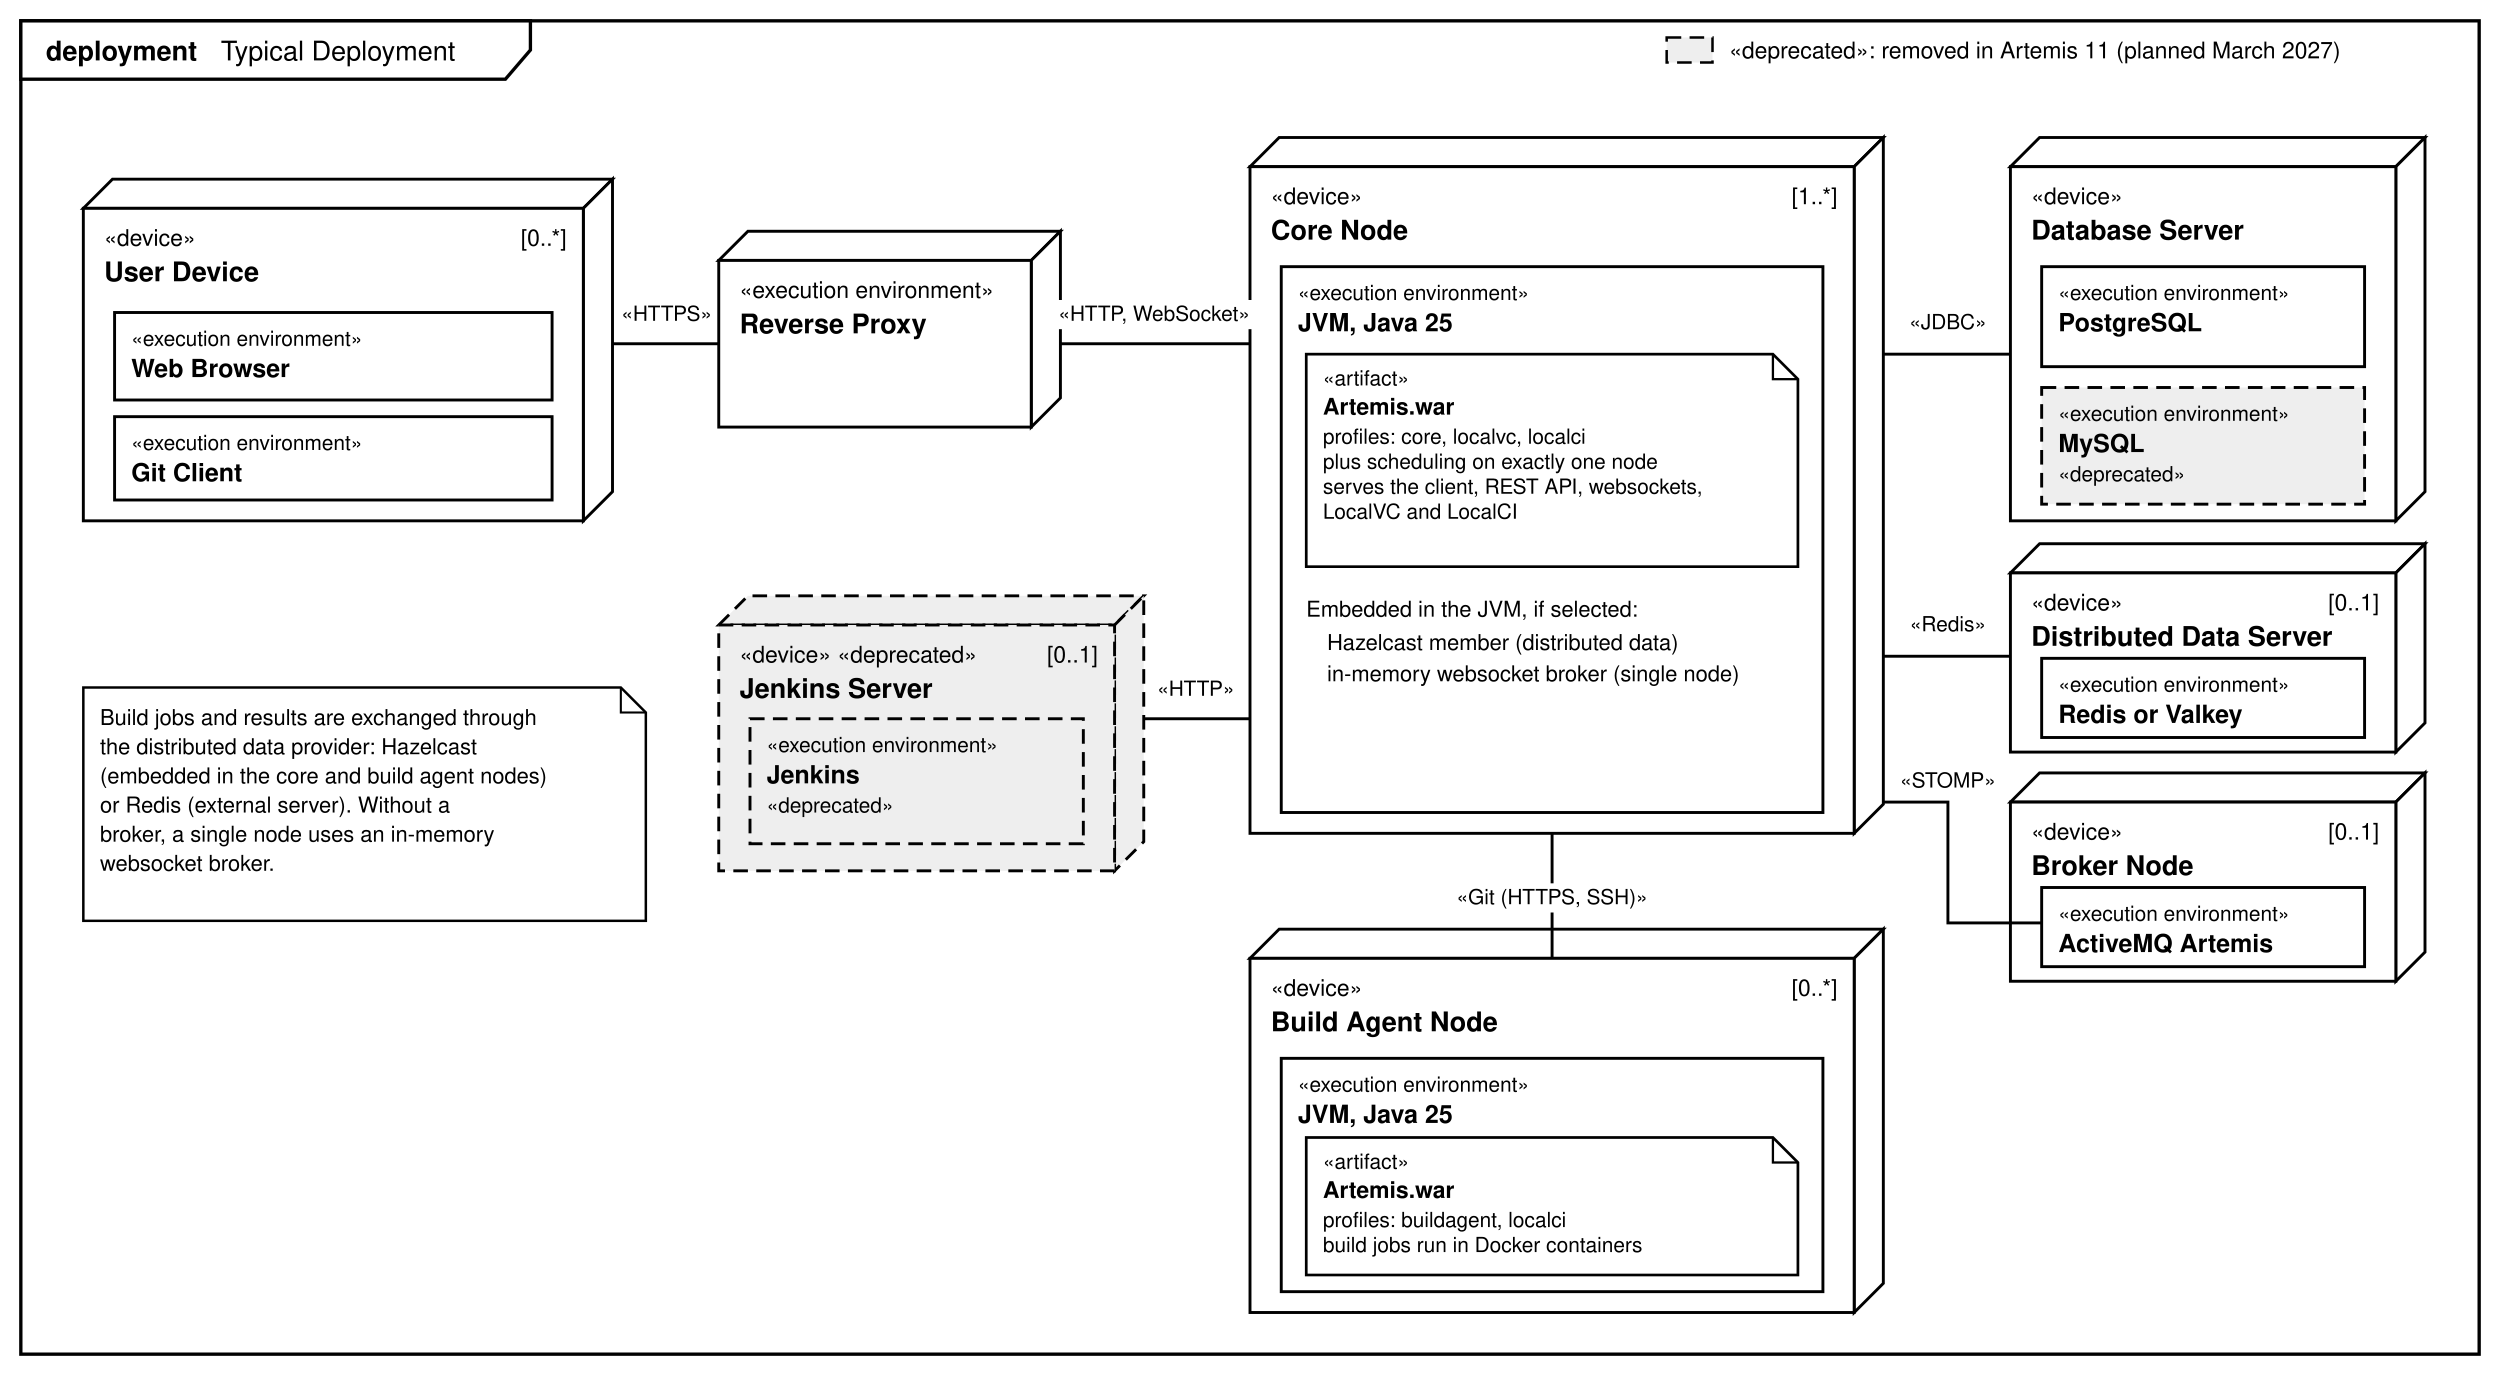
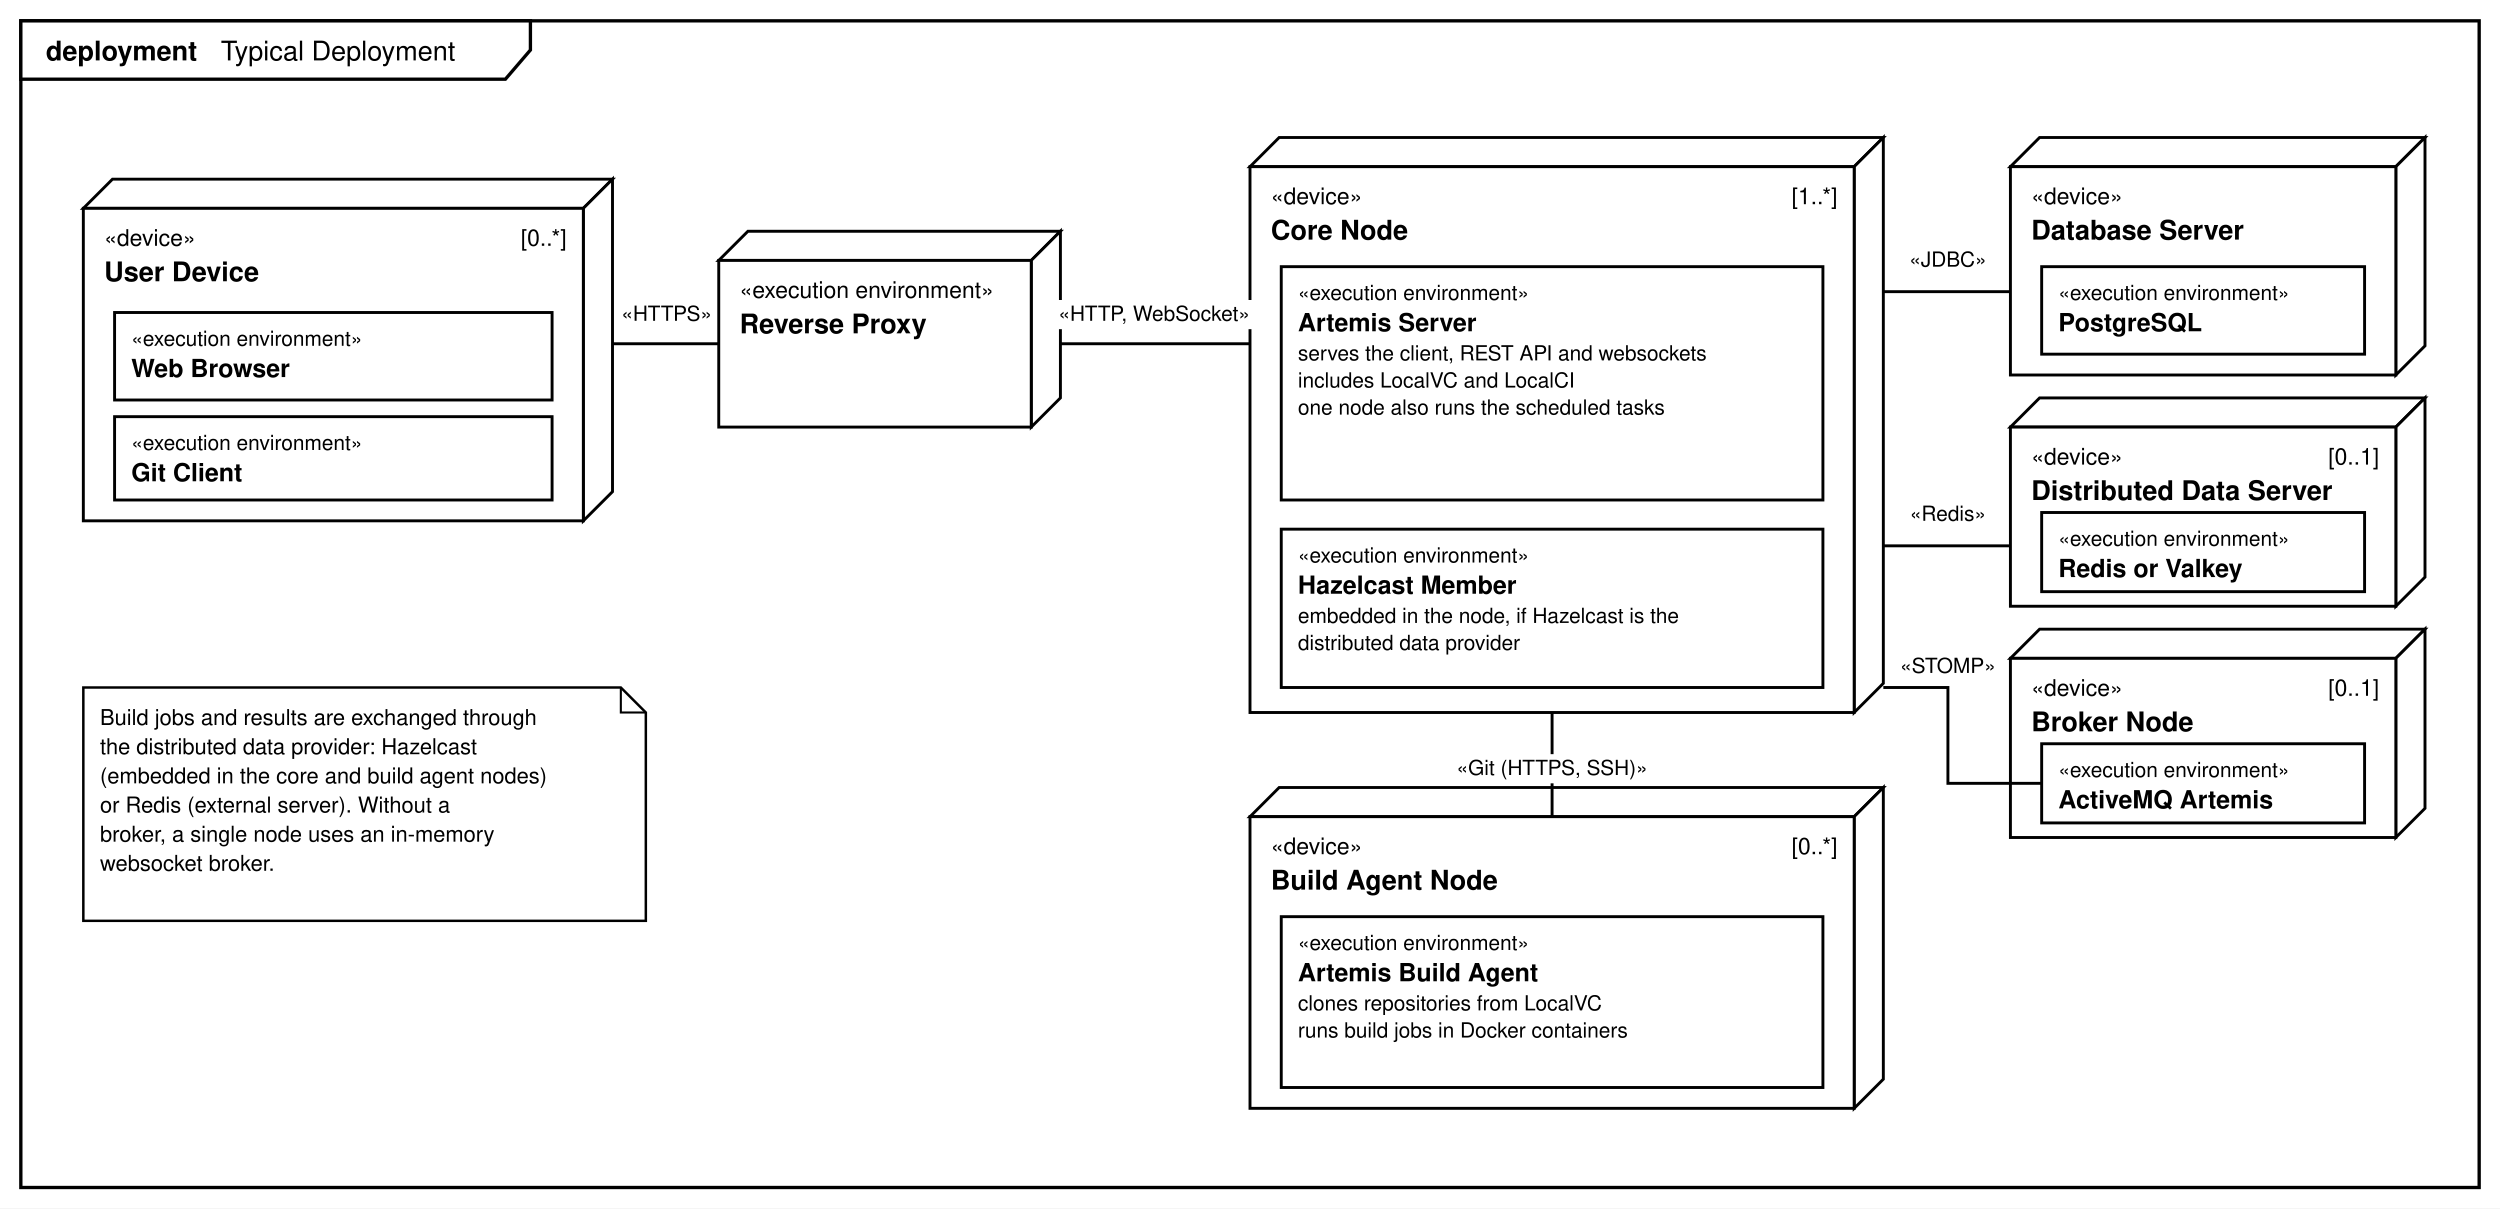
- <svg xmlns="http://www.w3.org/2000/svg" viewBox="0 0 1200 660" width="1200" height="660" font-family="Helvetica, Arial, sans-serif" role="img" aria-labelledby="t d">
+ <svg xmlns="http://www.w3.org/2000/svg" viewBox="0 0 1200 580" width="1200" height="580" font-family="Helvetica, Arial, sans-serif" role="img" aria-labelledby="t d">
  <defs>
    <marker id="open" viewBox="0 0 10 10" refX="9" refY="5" markerWidth="9" markerHeight="9" orient="auto">
      <path d="M1 1 L9 5 L1 9" fill="none" stroke="#000000" stroke-width="1.4" />
    </marker>
  </defs>
-   <rect width="1200" height="660" fill="#ffffff" />
-   <rect x="10" y="10" width="1180" height="640" fill="#ffffff" stroke="#000000" stroke-width="1.6" />
+   <rect width="1200" height="580" fill="#ffffff" />
+   <rect x="10" y="10" width="1180" height="560" fill="#ffffff" stroke="#000000" stroke-width="1.6" />
  <polygon points="10,10 254.6,10 254.6,24 242.6,38 10,38" fill="#ffffff" stroke="#000000" stroke-width="1.6" />
  <text x="22" y="29" font-size="13" font-weight="700" font-style="normal" text-anchor="start" fill="#000000">deployment</text>
  <text x="106.0" y="29" font-size="13" font-weight="400" font-style="normal" text-anchor="start" fill="#000000">Typical Deployment</text>
  <polygon points="40,100 54,86 294,86 280,100" fill="#ffffff" stroke="#000000" stroke-width="1.4" />
  <polygon points="280,100 294,86 294,236 280,250" fill="#ffffff" stroke="#000000" stroke-width="1.4" />
  <rect x="40" y="100" width="240" height="150" fill="#ffffff" stroke="#000000" stroke-width="1.4" />
  <text x="50" y="118" font-size="11" font-weight="400" font-style="normal" text-anchor="start" fill="#000000">«device»</text>
  <text x="50" y="135" font-size="13" font-weight="700" font-style="normal" text-anchor="start" fill="#000000">User Device</text>
  <text x="272" y="118" font-size="11" font-weight="400" font-style="normal" text-anchor="end" fill="#000000">[0..*]</text>
  <rect x="55" y="150" width="210" height="42" fill="#ffffff" stroke="#000000" stroke-width="1.4" />
  <text x="63" y="166" font-size="10" font-weight="400" font-style="normal" text-anchor="start" fill="#000000">«execution environment»</text>
  <text x="63" y="181" font-size="12" font-weight="700" font-style="normal" text-anchor="start" fill="#000000">Web Browser</text>
  <rect x="55" y="200" width="210" height="40" fill="#ffffff" stroke="#000000" stroke-width="1.4" />
  <text x="63" y="216" font-size="10" font-weight="400" font-style="normal" text-anchor="start" fill="#000000">«execution environment»</text>
  <text x="63" y="231" font-size="12" font-weight="700" font-style="normal" text-anchor="start" fill="#000000">Git Client</text>
  <polygon points="345,125 359,111 509,111 495,125" fill="#ffffff" stroke="#000000" stroke-width="1.4" />
  <polygon points="495,125 509,111 509,191 495,205" fill="#ffffff" stroke="#000000" stroke-width="1.4" />
  <rect x="345" y="125" width="150" height="80" fill="#ffffff" stroke="#000000" stroke-width="1.4" />
  <text x="355" y="143" font-size="11" font-weight="400" font-style="normal" text-anchor="start" fill="#000000">«execution environment»</text>
  <text x="355" y="160" font-size="13" font-weight="700" font-style="normal" text-anchor="start" fill="#000000">Reverse Proxy</text>
  <polyline points="294,165 345,165" fill="none" stroke="#000000" stroke-width="1.4" />
  <rect x="297.4" y="144" width="45.2" height="14" fill="#ffffff" />
  <text x="320" y="154" font-size="10" font-weight="400" font-style="normal" text-anchor="middle" fill="#000000">«HTTPS»</text>
  <polygon points="600,80 614,66 904,66 890,80" fill="#ffffff" stroke="#000000" stroke-width="1.4" />
-   <polygon points="890,80 904,66 904,386 890,400" fill="#ffffff" stroke="#000000" stroke-width="1.4" />
-   <rect x="600" y="80" width="290" height="320" fill="#ffffff" stroke="#000000" stroke-width="1.4" />
+   <polygon points="890,80 904,66 904,328 890,342" fill="#ffffff" stroke="#000000" stroke-width="1.4" />
+   <rect x="600" y="80" width="290" height="262" fill="#ffffff" stroke="#000000" stroke-width="1.4" />
  <text x="610" y="98" font-size="11" font-weight="400" font-style="normal" text-anchor="start" fill="#000000">«device»</text>
  <text x="610" y="115" font-size="13" font-weight="700" font-style="normal" text-anchor="start" fill="#000000">Core Node</text>
  <text x="882" y="98" font-size="11" font-weight="400" font-style="normal" text-anchor="end" fill="#000000">[1..*]</text>
-   <rect x="615" y="128" width="260" height="262" fill="#ffffff" stroke="#000000" stroke-width="1.4" />
+   <rect x="615" y="128" width="260" height="112" fill="#ffffff" stroke="#000000" stroke-width="1.4" />
  <text x="623" y="144" font-size="10" font-weight="400" font-style="normal" text-anchor="start" fill="#000000">«execution environment»</text>
-   <text x="623" y="159" font-size="12" font-weight="700" font-style="normal" text-anchor="start" fill="#000000">JVM, Java 25</text>
-   <polygon points="627,170 851,170 863,182 863,272 627,272" fill="#ffffff" stroke="#000000" stroke-width="1.3" />
-   <polyline points="851,170 851,182 863,182" fill="none" stroke="#000000" stroke-width="1.1" />
-   <text x="635" y="185" font-size="10" font-weight="400" font-style="normal" text-anchor="start" fill="#000000">«artifact»</text>
-   <text x="635" y="199" font-size="11" font-weight="700" font-style="normal" text-anchor="start" fill="#000000">Artemis.war</text>
-   <text x="635" y="213" font-size="10" font-weight="400" font-style="normal" text-anchor="start" fill="#000000">profiles: core, localvc, localci</text>
-   <text x="635" y="225" font-size="10" font-weight="400" font-style="normal" text-anchor="start" fill="#000000">plus scheduling on exactly one node</text>
-   <text x="635" y="237" font-size="10" font-weight="400" font-style="normal" text-anchor="start" fill="#000000">serves the client, REST API, websockets,</text>
-   <text x="635" y="249" font-size="10" font-weight="400" font-style="normal" text-anchor="start" fill="#000000">LocalVC and LocalCI</text>
-   <text x="627" y="296" font-size="10.5" font-weight="400" font-style="normal" text-anchor="start" fill="#000000">Embedded in the JVM, if selected:</text>
-   <text x="637" y="312" font-size="10.5" font-weight="400" font-style="normal" text-anchor="start" fill="#000000">Hazelcast member (distributed data)</text>
-   <text x="637" y="327" font-size="10.5" font-weight="400" font-style="normal" text-anchor="start" fill="#000000">in-memory websocket broker (single node)</text>
+   <text x="623" y="159" font-size="12" font-weight="700" font-style="normal" text-anchor="start" fill="#000000">Artemis Server</text>
+   <text x="623" y="173" font-size="10" font-weight="400" font-style="normal" text-anchor="start" fill="#000000">serves the client, REST API and websockets</text>
+   <text x="623" y="186" font-size="10" font-weight="400" font-style="normal" text-anchor="start" fill="#000000">includes LocalVC and LocalCI</text>
+   <text x="623" y="199" font-size="10" font-weight="400" font-style="normal" text-anchor="start" fill="#000000">one node also runs the scheduled tasks</text>
+   <rect x="615" y="254" width="260" height="76" fill="#ffffff" stroke="#000000" stroke-width="1.4" />
+   <text x="623" y="270" font-size="10" font-weight="400" font-style="normal" text-anchor="start" fill="#000000">«execution environment»</text>
+   <text x="623" y="285" font-size="12" font-weight="700" font-style="normal" text-anchor="start" fill="#000000">Hazelcast Member</text>
+   <text x="623" y="299" font-size="10" font-weight="400" font-style="normal" text-anchor="start" fill="#000000">embedded in the node, if Hazelcast is the</text>
+   <text x="623" y="312" font-size="10" font-weight="400" font-style="normal" text-anchor="start" fill="#000000">distributed data provider</text>
  <polyline points="509,165 600,165" fill="none" stroke="#000000" stroke-width="1.4" />
  <rect x="503.4" y="144" width="101.2" height="14" fill="#ffffff" />
  <text x="554" y="154" font-size="10" font-weight="400" font-style="normal" text-anchor="middle" fill="#000000">«HTTP, WebSocket»</text>
  <polygon points="965,80 979,66 1164,66 1150,80" fill="#ffffff" stroke="#000000" stroke-width="1.4" />
-   <polygon points="1150,80 1164,66 1164,236 1150,250" fill="#ffffff" stroke="#000000" stroke-width="1.4" />
-   <rect x="965" y="80" width="185" height="170" fill="#ffffff" stroke="#000000" stroke-width="1.4" />
+   <polygon points="1150,80 1164,66 1164,166 1150,180" fill="#ffffff" stroke="#000000" stroke-width="1.4" />
+   <rect x="965" y="80" width="185" height="100" fill="#ffffff" stroke="#000000" stroke-width="1.4" />
  <text x="975" y="98" font-size="11" font-weight="400" font-style="normal" text-anchor="start" fill="#000000">«device»</text>
  <text x="975" y="115" font-size="13" font-weight="700" font-style="normal" text-anchor="start" fill="#000000">Database Server</text>
-   <rect x="980" y="128" width="155" height="48" fill="#ffffff" stroke="#000000" stroke-width="1.4" />
+   <rect x="980" y="128" width="155" height="42" fill="#ffffff" stroke="#000000" stroke-width="1.4" />
  <text x="988" y="144" font-size="10" font-weight="400" font-style="normal" text-anchor="start" fill="#000000">«execution environment»</text>
  <text x="988" y="159" font-size="12" font-weight="700" font-style="normal" text-anchor="start" fill="#000000">PostgreSQL</text>
-   <rect x="980" y="186" width="155" height="56" fill="#eeeeee" stroke="#000000" stroke-width="1.4" stroke-dasharray="7 4" />
-   <text x="988" y="202" font-size="10" font-weight="400" font-style="normal" text-anchor="start" fill="#000000">«execution environment»</text>
-   <text x="988" y="217" font-size="12" font-weight="700" font-style="normal" text-anchor="start" fill="#000000">MySQL</text>
-   <text x="988" y="231" font-size="10" font-weight="400" font-style="normal" text-anchor="start" fill="#000000">«deprecated»</text>
-   <polyline points="904,170 965,170" fill="none" stroke="#000000" stroke-width="1.4" />
-   <rect x="915.2" y="148" width="39.6" height="14" fill="#ffffff" />
-   <text x="935" y="158" font-size="10" font-weight="400" font-style="normal" text-anchor="middle" fill="#000000">«JDBC»</text>
-   <polygon points="965,275 979,261 1164,261 1150,275" fill="#ffffff" stroke="#000000" stroke-width="1.4" />
-   <polygon points="1150,275 1164,261 1164,347 1150,361" fill="#ffffff" stroke="#000000" stroke-width="1.4" />
-   <rect x="965" y="275" width="185" height="86" fill="#ffffff" stroke="#000000" stroke-width="1.4" />
-   <text x="975" y="293" font-size="11" font-weight="400" font-style="normal" text-anchor="start" fill="#000000">«device»</text>
-   <text x="975" y="310" font-size="13" font-weight="700" font-style="normal" text-anchor="start" fill="#000000">Distributed Data Server</text>
-   <text x="1142" y="293" font-size="11" font-weight="400" font-style="normal" text-anchor="end" fill="#000000">[0..1]</text>
-   <rect x="980" y="316" width="155" height="38" fill="#ffffff" stroke="#000000" stroke-width="1.4" />
-   <text x="988" y="332" font-size="10" font-weight="400" font-style="normal" text-anchor="start" fill="#000000">«execution environment»</text>
-   <text x="988" y="347" font-size="12" font-weight="700" font-style="normal" text-anchor="start" fill="#000000">Redis or Valkey</text>
-   <polyline points="904,315 965,315" fill="none" stroke="#000000" stroke-width="1.4" />
-   <rect x="912.4" y="293" width="45.2" height="14" fill="#ffffff" />
-   <text x="935" y="303" font-size="10" font-weight="400" font-style="normal" text-anchor="middle" fill="#000000">«Redis»</text>
-   <polygon points="965,385 979,371 1164,371 1150,385" fill="#ffffff" stroke="#000000" stroke-width="1.4" />
-   <polygon points="1150,385 1164,371 1164,457 1150,471" fill="#ffffff" stroke="#000000" stroke-width="1.4" />
-   <rect x="965" y="385" width="185" height="86" fill="#ffffff" stroke="#000000" stroke-width="1.4" />
-   <text x="975" y="403" font-size="11" font-weight="400" font-style="normal" text-anchor="start" fill="#000000">«device»</text>
-   <text x="975" y="420" font-size="13" font-weight="700" font-style="normal" text-anchor="start" fill="#000000">Broker Node</text>
-   <text x="1142" y="403" font-size="11" font-weight="400" font-style="normal" text-anchor="end" fill="#000000">[0..1]</text>
-   <rect x="980" y="426" width="155" height="38" fill="#ffffff" stroke="#000000" stroke-width="1.4" />
-   <text x="988" y="442" font-size="10" font-weight="400" font-style="normal" text-anchor="start" fill="#000000">«execution environment»</text>
-   <text x="988" y="457" font-size="12" font-weight="700" font-style="normal" text-anchor="start" fill="#000000">ActiveMQ Artemis</text>
-   <polyline points="904,385 935,385 935,443 980,443" fill="none" stroke="#000000" stroke-width="1.4" />
-   <rect x="912.4" y="368" width="45.2" height="14" fill="#ffffff" />
-   <text x="935" y="378" font-size="10" font-weight="400" font-style="normal" text-anchor="middle" fill="#000000">«STOMP»</text>
-   <polygon points="600,460 614,446 904,446 890,460" fill="#ffffff" stroke="#000000" stroke-width="1.4" />
-   <polygon points="890,460 904,446 904,616 890,630" fill="#ffffff" stroke="#000000" stroke-width="1.4" />
-   <rect x="600" y="460" width="290" height="170" fill="#ffffff" stroke="#000000" stroke-width="1.4" />
-   <text x="610" y="478" font-size="11" font-weight="400" font-style="normal" text-anchor="start" fill="#000000">«device»</text>
-   <text x="610" y="495" font-size="13" font-weight="700" font-style="normal" text-anchor="start" fill="#000000">Build Agent Node</text>
-   <text x="882" y="478" font-size="11" font-weight="400" font-style="normal" text-anchor="end" fill="#000000">[0..*]</text>
-   <rect x="615" y="508" width="260" height="112" fill="#ffffff" stroke="#000000" stroke-width="1.4" />
-   <text x="623" y="524" font-size="10" font-weight="400" font-style="normal" text-anchor="start" fill="#000000">«execution environment»</text>
-   <text x="623" y="539" font-size="12" font-weight="700" font-style="normal" text-anchor="start" fill="#000000">JVM, Java 25</text>
-   <polygon points="627,546 851,546 863,558 863,612 627,612" fill="#ffffff" stroke="#000000" stroke-width="1.3" />
-   <polyline points="851,546 851,558 863,558" fill="none" stroke="#000000" stroke-width="1.1" />
-   <text x="635" y="561" font-size="10" font-weight="400" font-style="normal" text-anchor="start" fill="#000000">«artifact»</text>
-   <text x="635" y="575" font-size="11" font-weight="700" font-style="normal" text-anchor="start" fill="#000000">Artemis.war</text>
-   <text x="635" y="589" font-size="10" font-weight="400" font-style="normal" text-anchor="start" fill="#000000">profiles: buildagent, localci</text>
-   <text x="635" y="601" font-size="10" font-weight="400" font-style="normal" text-anchor="start" fill="#000000">build jobs run in Docker containers</text>
-   <polyline points="745,400 745,460" fill="none" stroke="#000000" stroke-width="1.4" />
-   <rect x="691.6" y="424" width="106.8" height="14" fill="#ffffff" />
-   <text x="745" y="434" font-size="10" font-weight="400" font-style="normal" text-anchor="middle" fill="#000000">«Git (HTTPS, SSH)»</text>
-   <polygon points="345,300 359,286 549,286 535,300" fill="#eeeeee" stroke="#000000" stroke-width="1.4" stroke-dasharray="7 4" />
-   <polygon points="535,300 549,286 549,404 535,418" fill="#eeeeee" stroke="#000000" stroke-width="1.4" stroke-dasharray="7 4" />
-   <rect x="345" y="300" width="190" height="118" fill="#eeeeee" stroke="#000000" stroke-width="1.4" stroke-dasharray="7 4" />
-   <text x="355" y="318" font-size="11" font-weight="400" font-style="normal" text-anchor="start" fill="#000000">«device» «deprecated»</text>
-   <text x="355" y="335" font-size="13" font-weight="700" font-style="normal" text-anchor="start" fill="#000000">Jenkins Server</text>
-   <text x="527" y="318" font-size="11" font-weight="400" font-style="normal" text-anchor="end" fill="#000000">[0..1]</text>
-   <rect x="360" y="345" width="160" height="60" fill="#eeeeee" stroke="#000000" stroke-width="1.4" stroke-dasharray="7 4" />
-   <text x="368" y="361" font-size="10" font-weight="400" font-style="normal" text-anchor="start" fill="#000000">«execution environment»</text>
-   <text x="368" y="376" font-size="12" font-weight="700" font-style="normal" text-anchor="start" fill="#000000">Jenkins</text>
-   <text x="368" y="390" font-size="10" font-weight="400" font-style="normal" text-anchor="start" fill="#000000">«deprecated»</text>
-   <polyline points="549,345 600,345" fill="none" stroke="#000000" stroke-width="1.4" />
-   <rect x="554.2" y="324" width="39.6" height="14" fill="#ffffff" />
-   <text x="574" y="334" font-size="10" font-weight="400" font-style="normal" text-anchor="middle" fill="#000000">«HTTP»</text>
+   <polyline points="904,140 965,140" fill="none" stroke="#000000" stroke-width="1.4" />
+   <rect x="915.2" y="118" width="39.6" height="14" fill="#ffffff" />
+   <text x="935" y="128" font-size="10" font-weight="400" font-style="normal" text-anchor="middle" fill="#000000">«JDBC»</text>
+   <polygon points="965,205 979,191 1164,191 1150,205" fill="#ffffff" stroke="#000000" stroke-width="1.4" />
+   <polygon points="1150,205 1164,191 1164,277 1150,291" fill="#ffffff" stroke="#000000" stroke-width="1.4" />
+   <rect x="965" y="205" width="185" height="86" fill="#ffffff" stroke="#000000" stroke-width="1.4" />
+   <text x="975" y="223" font-size="11" font-weight="400" font-style="normal" text-anchor="start" fill="#000000">«device»</text>
+   <text x="975" y="240" font-size="13" font-weight="700" font-style="normal" text-anchor="start" fill="#000000">Distributed Data Server</text>
+   <text x="1142" y="223" font-size="11" font-weight="400" font-style="normal" text-anchor="end" fill="#000000">[0..1]</text>
+   <rect x="980" y="246" width="155" height="38" fill="#ffffff" stroke="#000000" stroke-width="1.4" />
+   <text x="988" y="262" font-size="10" font-weight="400" font-style="normal" text-anchor="start" fill="#000000">«execution environment»</text>
+   <text x="988" y="277" font-size="12" font-weight="700" font-style="normal" text-anchor="start" fill="#000000">Redis or Valkey</text>
+   <polyline points="904,262 965,262" fill="none" stroke="#000000" stroke-width="1.4" />
+   <rect x="912.4" y="240" width="45.2" height="14" fill="#ffffff" />
+   <text x="935" y="250" font-size="10" font-weight="400" font-style="normal" text-anchor="middle" fill="#000000">«Redis»</text>
+   <polygon points="965,316 979,302 1164,302 1150,316" fill="#ffffff" stroke="#000000" stroke-width="1.4" />
+   <polygon points="1150,316 1164,302 1164,388 1150,402" fill="#ffffff" stroke="#000000" stroke-width="1.4" />
+   <rect x="965" y="316" width="185" height="86" fill="#ffffff" stroke="#000000" stroke-width="1.4" />
+   <text x="975" y="334" font-size="11" font-weight="400" font-style="normal" text-anchor="start" fill="#000000">«device»</text>
+   <text x="975" y="351" font-size="13" font-weight="700" font-style="normal" text-anchor="start" fill="#000000">Broker Node</text>
+   <text x="1142" y="334" font-size="11" font-weight="400" font-style="normal" text-anchor="end" fill="#000000">[0..1]</text>
+   <rect x="980" y="357" width="155" height="38" fill="#ffffff" stroke="#000000" stroke-width="1.4" />
+   <text x="988" y="373" font-size="10" font-weight="400" font-style="normal" text-anchor="start" fill="#000000">«execution environment»</text>
+   <text x="988" y="388" font-size="12" font-weight="700" font-style="normal" text-anchor="start" fill="#000000">ActiveMQ Artemis</text>
+   <polyline points="904,330 935,330 935,376 980,376" fill="none" stroke="#000000" stroke-width="1.4" />
+   <rect x="912.4" y="313" width="45.2" height="14" fill="#ffffff" />
+   <text x="935" y="323" font-size="10" font-weight="400" font-style="normal" text-anchor="middle" fill="#000000">«STOMP»</text>
+   <polygon points="600,392 614,378 904,378 890,392" fill="#ffffff" stroke="#000000" stroke-width="1.4" />
+   <polygon points="890,392 904,378 904,518 890,532" fill="#ffffff" stroke="#000000" stroke-width="1.4" />
+   <rect x="600" y="392" width="290" height="140" fill="#ffffff" stroke="#000000" stroke-width="1.4" />
+   <text x="610" y="410" font-size="11" font-weight="400" font-style="normal" text-anchor="start" fill="#000000">«device»</text>
+   <text x="610" y="427" font-size="13" font-weight="700" font-style="normal" text-anchor="start" fill="#000000">Build Agent Node</text>
+   <text x="882" y="410" font-size="11" font-weight="400" font-style="normal" text-anchor="end" fill="#000000">[0..*]</text>
+   <rect x="615" y="440" width="260" height="82" fill="#ffffff" stroke="#000000" stroke-width="1.4" />
+   <text x="623" y="456" font-size="10" font-weight="400" font-style="normal" text-anchor="start" fill="#000000">«execution environment»</text>
+   <text x="623" y="471" font-size="12" font-weight="700" font-style="normal" text-anchor="start" fill="#000000">Artemis Build Agent</text>
+   <text x="623" y="485" font-size="10" font-weight="400" font-style="normal" text-anchor="start" fill="#000000">clones repositories from LocalVC</text>
+   <text x="623" y="498" font-size="10" font-weight="400" font-style="normal" text-anchor="start" fill="#000000">runs build jobs in Docker containers</text>
+   <polyline points="745,342 745,392" fill="none" stroke="#000000" stroke-width="1.4" />
+   <rect x="691.6" y="362" width="106.8" height="14" fill="#ffffff" />
+   <text x="745" y="372" font-size="10" font-weight="400" font-style="normal" text-anchor="middle" fill="#000000">«Git (HTTPS, SSH)»</text>
  <polygon points="40,330 298,330 310,342 310,442 40,442" fill="#ffffff" stroke="#000000" stroke-width="1.2" />
  <polyline points="298,330 298,342 310,342" fill="none" stroke="#000000" stroke-width="1" />
  <text x="48" y="348" font-size="10.5" font-weight="400" font-style="normal" text-anchor="start" fill="#000000">Build jobs and results are exchanged through</text>
  <text x="48" y="362" font-size="10.5" font-weight="400" font-style="normal" text-anchor="start" fill="#000000">the distributed data provider: Hazelcast</text>
  <text x="48" y="376" font-size="10.5" font-weight="400" font-style="normal" text-anchor="start" fill="#000000">(embedded in the core and build agent nodes)</text>
  <text x="48" y="390" font-size="10.5" font-weight="400" font-style="normal" text-anchor="start" fill="#000000">or Redis (external server). Without a</text>
  <text x="48" y="404" font-size="10.5" font-weight="400" font-style="normal" text-anchor="start" fill="#000000">broker, a single node uses an in-memory</text>
  <text x="48" y="418" font-size="10.5" font-weight="400" font-style="normal" text-anchor="start" fill="#000000">websocket broker.</text>
-   <rect x="800" y="18" width="22" height="12" fill="#eeeeee" stroke="#000000" stroke-width="1.2" stroke-dasharray="7 4" />
-   <text x="830" y="28" font-size="11" font-weight="400" font-style="normal" text-anchor="start" fill="#000000">«deprecated»: removed in Artemis 11 (planned March 2027)</text>
</svg>
